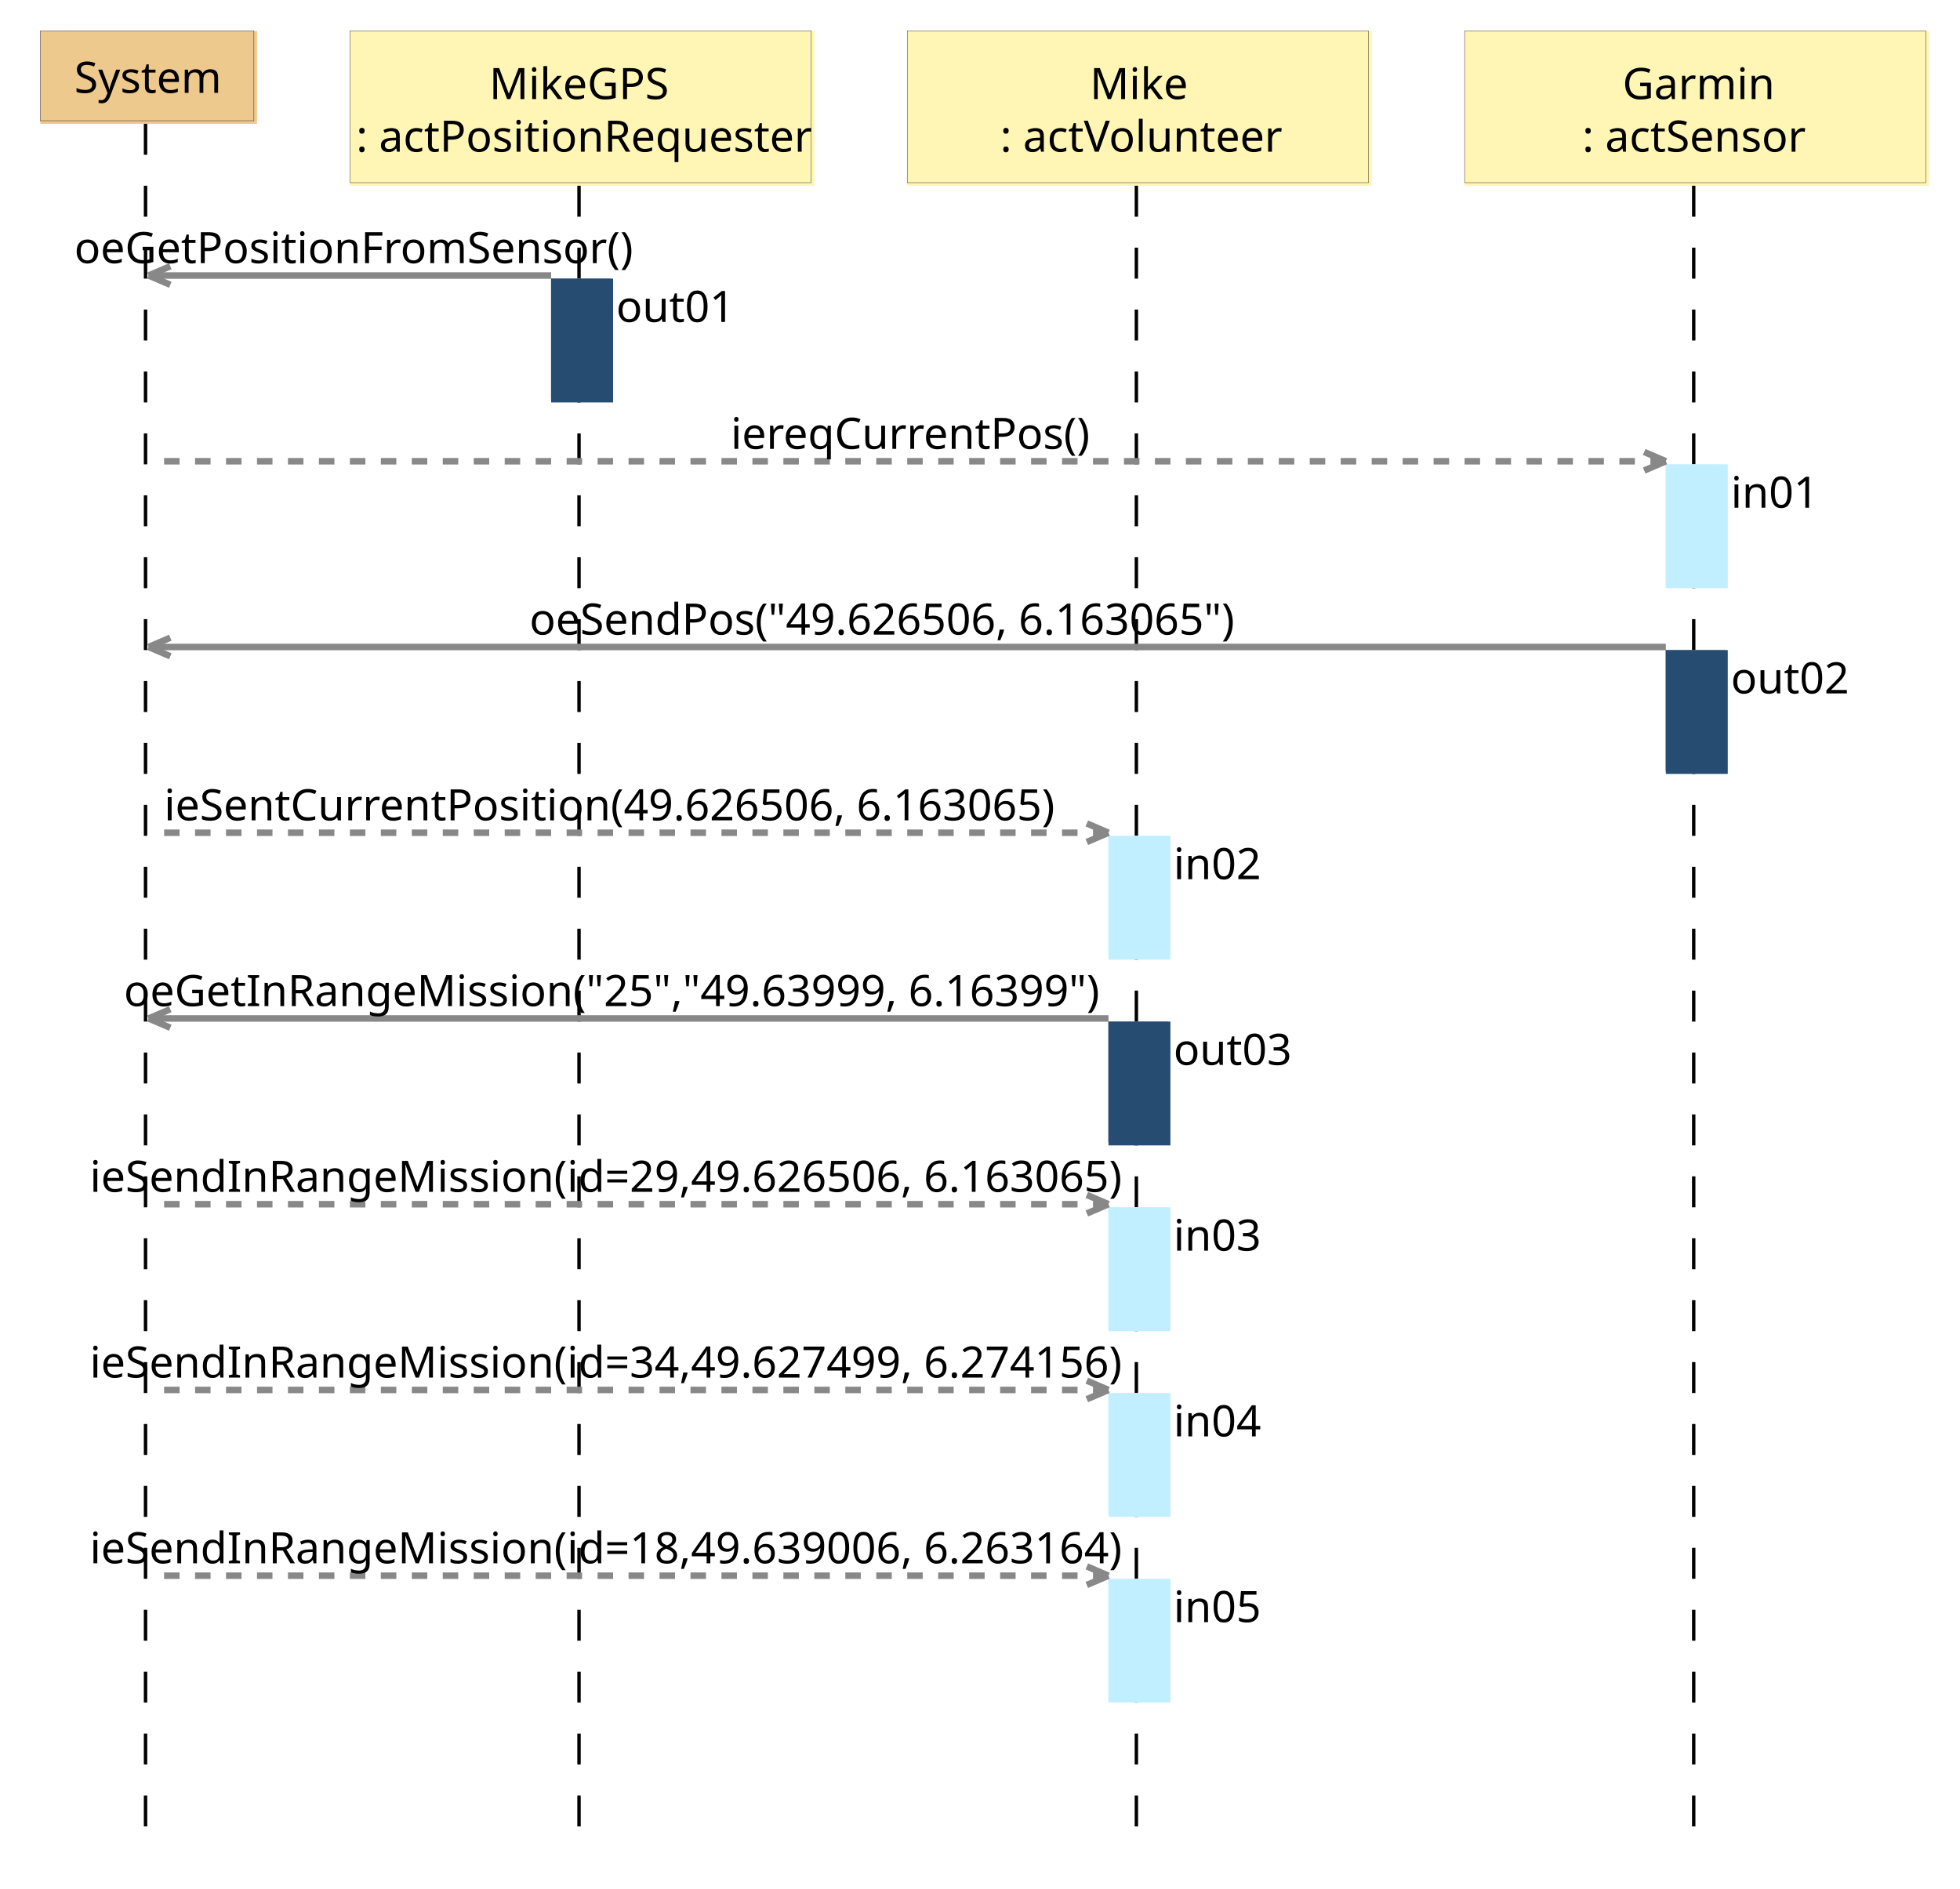
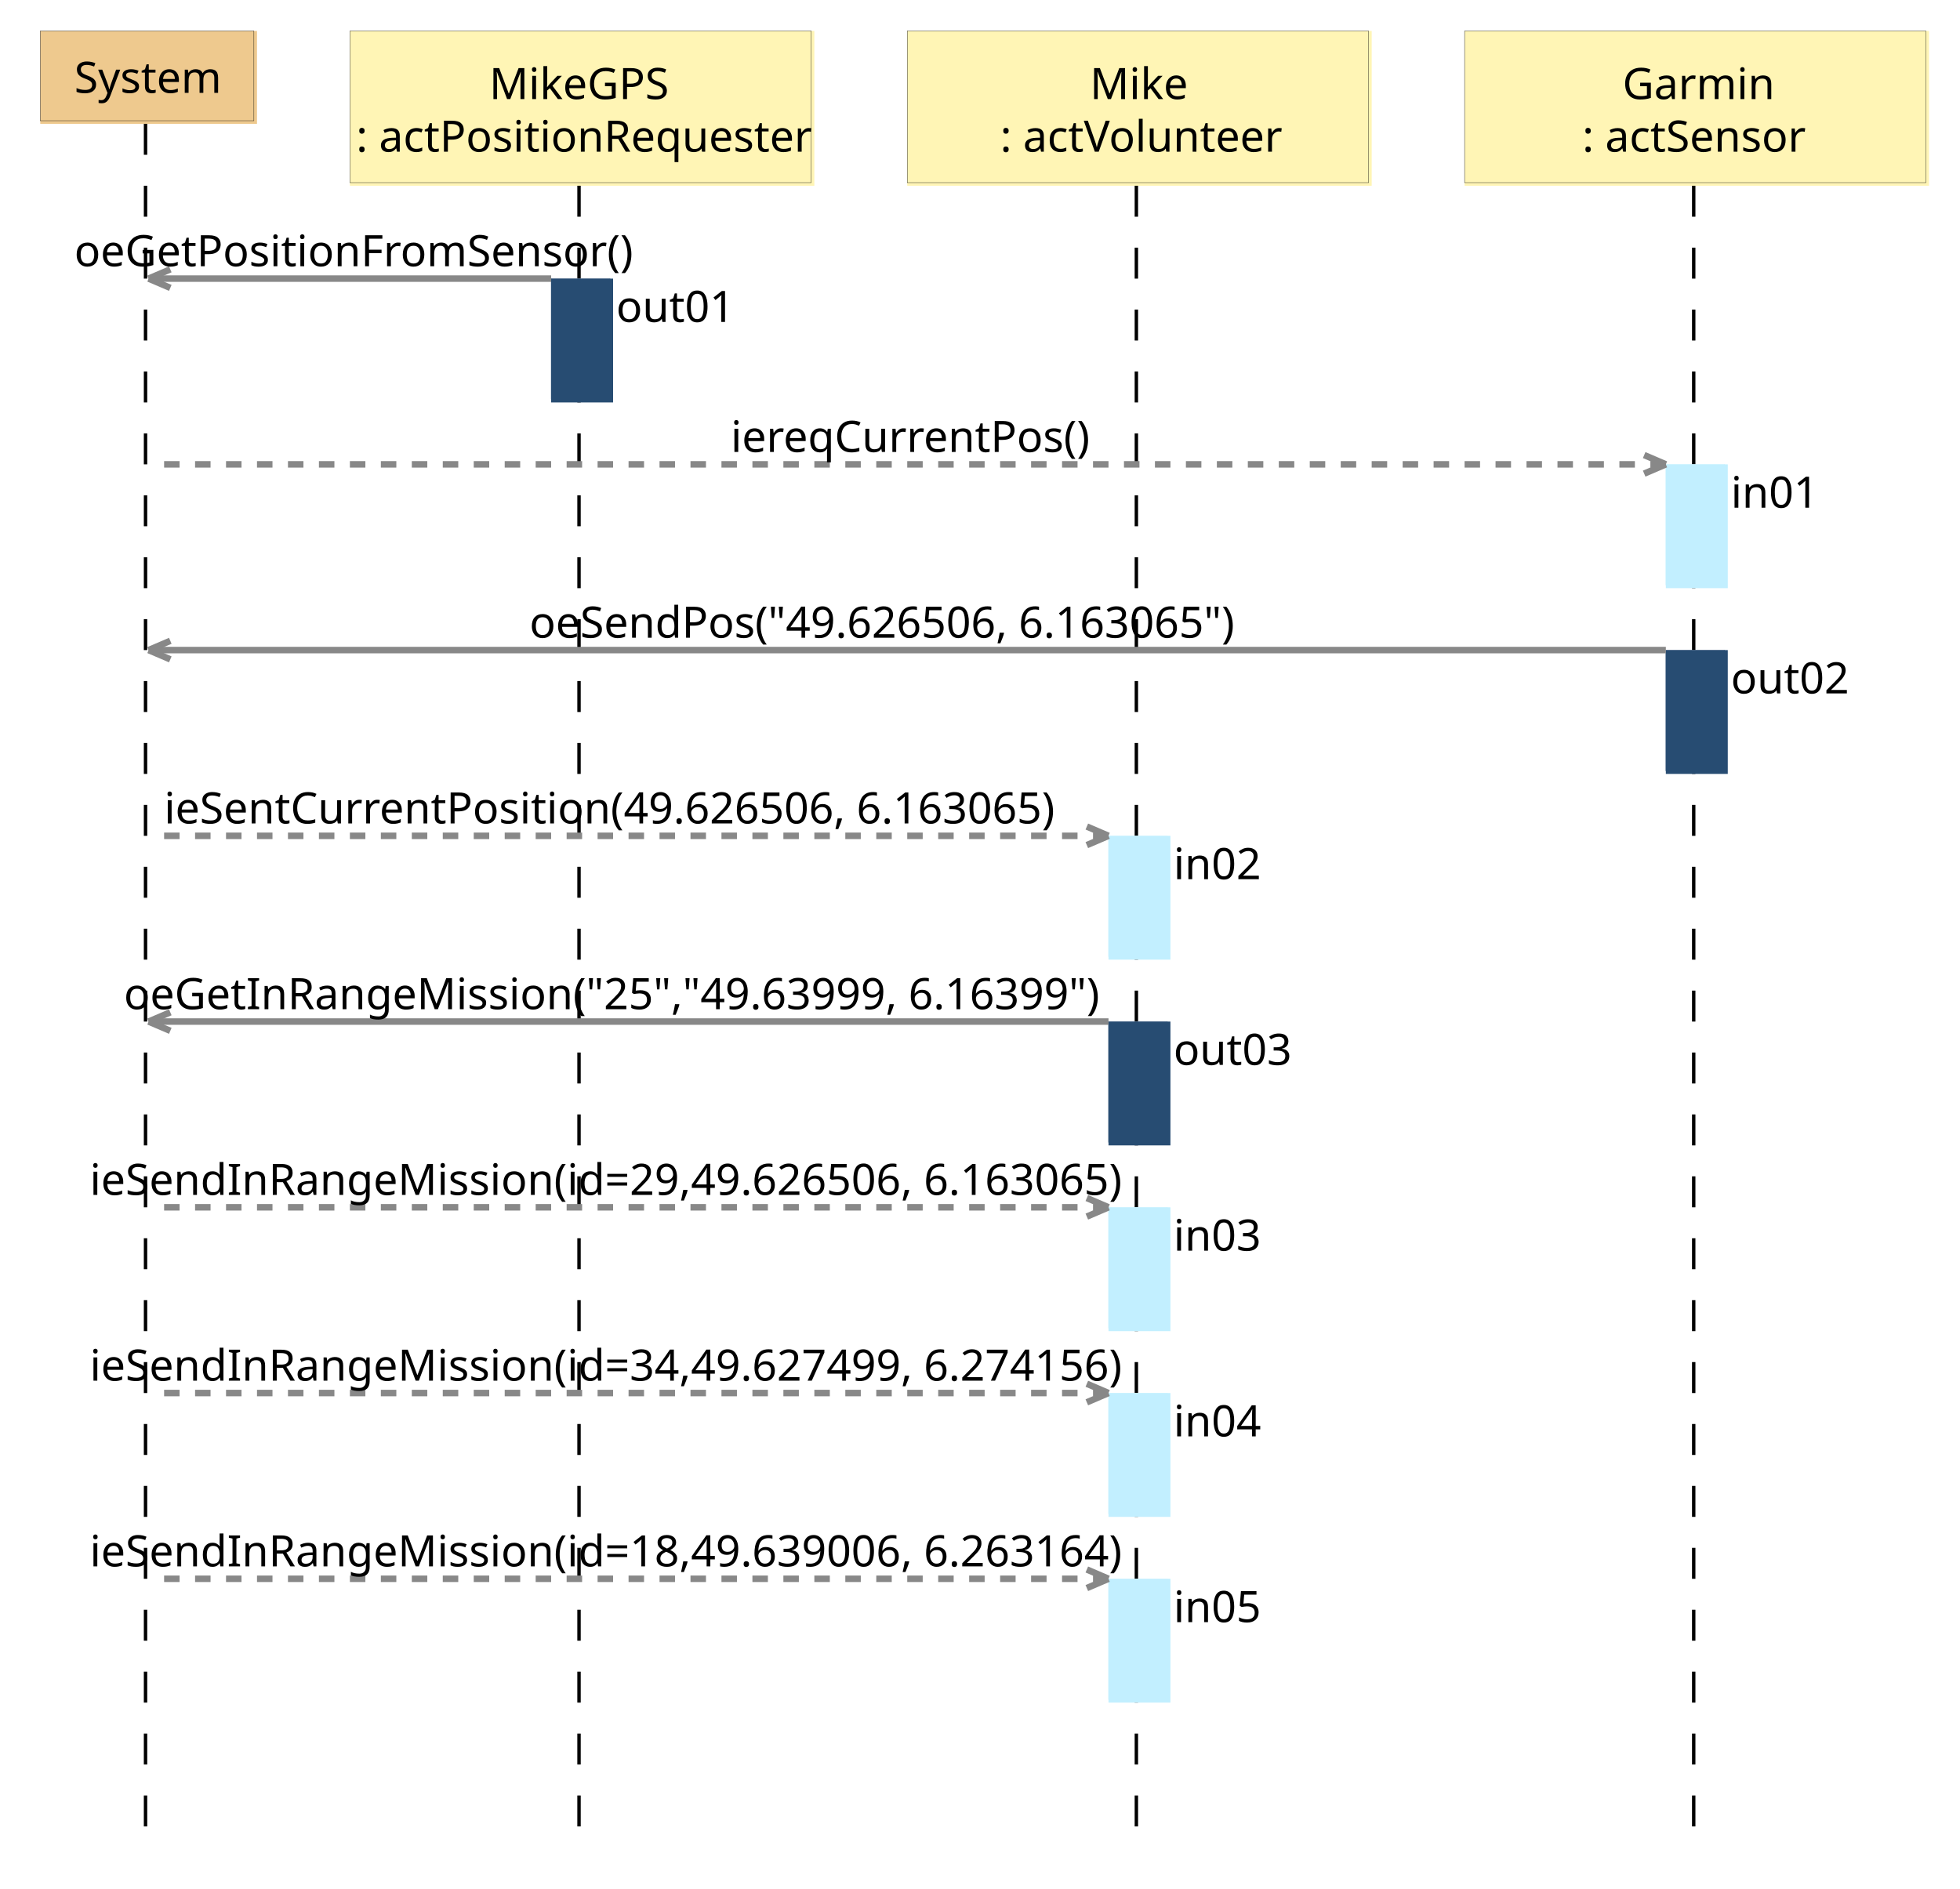
<svg xmlns="http://www.w3.org/2000/svg" stroke-dasharray="none" shape-rendering="auto" font-family="'Dialog'" width="633" text-rendering="auto" fill-opacity="1" contentScriptType="text/ecmascript" color-interpolation="auto" color-rendering="auto" preserveAspectRatio="xMidYMid meet" font-size="12" viewBox="0 0 633 610" fill="black" stroke="black" image-rendering="auto" stroke-miterlimit="10" zoomAndPan="magnify" version="1.0" stroke-linecap="square" stroke-linejoin="miter" contentStyleType="text/css" font-style="normal" height="610" stroke-width="1" stroke-dashoffset="0" font-weight="normal" stroke-opacity="1">
  <defs id="genericDefs" />
  <g>
    <defs id="defs1">
      <clipPath clipPathUnits="userSpaceOnUse" id="clipPath1">
        <path d="M12 9 L84 9 L84 41 L12 41 L12 9 Z" />
      </clipPath>
      <clipPath clipPathUnits="userSpaceOnUse" id="clipPath2">
        <path d="M12 9 L88 9 L88 41 L12 41 L12 9 Z" />
      </clipPath>
      <clipPath clipPathUnits="userSpaceOnUse" id="clipPath3">
        <path d="M42 39 L54 39 L54 601 L42 601 L42 39 Z" />
      </clipPath>
      <clipPath clipPathUnits="userSpaceOnUse" id="clipPath4">
        <path d="M112 9 L264 9 L264 61 L112 61 L112 9 Z" />
      </clipPath>
      <clipPath clipPathUnits="userSpaceOnUse" id="clipPath5">
        <path d="M112 9 L268 9 L268 61 L112 61 L112 9 Z" />
      </clipPath>
      <clipPath clipPathUnits="userSpaceOnUse" id="clipPath6">
        <path d="M112 9 L267 9 L267 61 L112 61 L112 9 Z" />
      </clipPath>
      <clipPath clipPathUnits="userSpaceOnUse" id="clipPath7">
        <path d="M182 59 L194 59 L194 601 L182 601 L182 59 Z" />
      </clipPath>
      <clipPath clipPathUnits="userSpaceOnUse" id="clipPath8">
        <path d="M177 89 L199 89 L199 131 L177 131 L177 89 Z" />
      </clipPath>
      <clipPath clipPathUnits="userSpaceOnUse" id="clipPath9">
        <path d="M198 89 L242 89 L242 108 L198 108 L198 89 Z" />
      </clipPath>
      <clipPath clipPathUnits="userSpaceOnUse" id="clipPath10">
        <path d="M292 9 L444 9 L444 61 L292 61 L292 9 Z" />
      </clipPath>
      <clipPath clipPathUnits="userSpaceOnUse" id="clipPath11">
        <path d="M292 9 L447 9 L447 61 L292 61 L292 9 Z" />
      </clipPath>
      <clipPath clipPathUnits="userSpaceOnUse" id="clipPath12">
        <path d="M362 59 L374 59 L374 601 L362 601 L362 59 Z" />
      </clipPath>
      <clipPath clipPathUnits="userSpaceOnUse" id="clipPath13">
        <path d="M357 329 L379 329 L379 371 L357 371 L357 329 Z" />
      </clipPath>
      <clipPath clipPathUnits="userSpaceOnUse" id="clipPath14">
        <path d="M378 329 L422 329 L422 348 L378 348 L378 329 Z" />
      </clipPath>
      <clipPath clipPathUnits="userSpaceOnUse" id="clipPath15">
        <path d="M357 269 L379 269 L379 311 L357 311 L357 269 Z" />
      </clipPath>
      <clipPath clipPathUnits="userSpaceOnUse" id="clipPath16">
        <path d="M378 269 L413 269 L413 288 L378 288 L378 269 Z" />
      </clipPath>
      <clipPath clipPathUnits="userSpaceOnUse" id="clipPath17">
        <path d="M357 389 L379 389 L379 431 L357 431 L357 389 Z" />
      </clipPath>
      <clipPath clipPathUnits="userSpaceOnUse" id="clipPath18">
        <path d="M378 389 L413 389 L413 408 L378 408 L378 389 Z" />
      </clipPath>
      <clipPath clipPathUnits="userSpaceOnUse" id="clipPath19">
        <path d="M357 449 L379 449 L379 491 L357 491 L357 449 Z" />
      </clipPath>
      <clipPath clipPathUnits="userSpaceOnUse" id="clipPath20">
        <path d="M378 449 L413 449 L413 468 L378 468 L378 449 Z" />
      </clipPath>
      <clipPath clipPathUnits="userSpaceOnUse" id="clipPath21">
        <path d="M357 509 L379 509 L379 551 L357 551 L357 509 Z" />
      </clipPath>
      <clipPath clipPathUnits="userSpaceOnUse" id="clipPath22">
        <path d="M378 509 L413 509 L413 528 L378 528 L378 509 Z" />
      </clipPath>
      <clipPath clipPathUnits="userSpaceOnUse" id="clipPath23">
        <path d="M472 9 L624 9 L624 61 L472 61 L472 9 Z" />
      </clipPath>
      <clipPath clipPathUnits="userSpaceOnUse" id="clipPath24">
        <path d="M472 9 L627 9 L627 61 L472 61 L472 9 Z" />
      </clipPath>
      <clipPath clipPathUnits="userSpaceOnUse" id="clipPath25">
        <path d="M542 59 L554 59 L554 601 L542 601 L542 59 Z" />
      </clipPath>
      <clipPath clipPathUnits="userSpaceOnUse" id="clipPath26">
        <path d="M537 209 L559 209 L559 251 L537 251 L537 209 Z" />
      </clipPath>
      <clipPath clipPathUnits="userSpaceOnUse" id="clipPath27">
        <path d="M558 209 L602 209 L602 228 L558 228 L558 209 Z" />
      </clipPath>
      <clipPath clipPathUnits="userSpaceOnUse" id="clipPath28">
        <path d="M537 149 L559 149 L559 191 L537 191 L537 149 Z" />
      </clipPath>
      <clipPath clipPathUnits="userSpaceOnUse" id="clipPath29">
        <path d="M558 149 L593 149 L593 168 L558 168 L558 149 Z" />
      </clipPath>
      <clipPath clipPathUnits="userSpaceOnUse" id="clipPath30">
        <path d="M-1 -1 L634 -1 L634 611 L-1 611 L-1 -1 Z" />
      </clipPath>
      <clipPath clipPathUnits="userSpaceOnUse" id="clipPath31">
-         <path d="M23 70 L207 70 L207 89 L23 89 L23 70 Z" />
+         <path d="M23 71 L207 71 L207 90 L23 90 L23 71 Z" />
      </clipPath>
      <clipPath clipPathUnits="userSpaceOnUse" id="clipPath32">
-         <path d="M46 84 L58 84 L58 95 L46 95 L46 84 Z" />
+         <path d="M46 85 L58 85 L58 96 L46 96 L46 85 Z" />
      </clipPath>
      <clipPath clipPathUnits="userSpaceOnUse" id="clipPath33">
-         <path d="M170 190 L420 190 L420 209 L170 209 L170 190 Z" />
+         <path d="M170 191 L420 191 L420 210 L170 210 L170 191 Z" />
      </clipPath>
      <clipPath clipPathUnits="userSpaceOnUse" id="clipPath34">
-         <path d="M46 204 L58 204 L58 215 L46 215 L46 204 Z" />
+         <path d="M46 205 L58 205 L58 216 L46 216 L46 205 Z" />
      </clipPath>
      <clipPath clipPathUnits="userSpaceOnUse" id="clipPath35">
-         <path d="M39 310 L370 310 L370 329 L39 329 L39 310 Z" />
+         <path d="M39 311 L370 311 L370 330 L39 330 L39 311 Z" />
      </clipPath>
      <clipPath clipPathUnits="userSpaceOnUse" id="clipPath36">
-         <path d="M46 324 L58 324 L58 335 L46 335 L46 324 Z" />
+         <path d="M46 325 L58 325 L58 336 L46 336 L46 325 Z" />
      </clipPath>
      <clipPath clipPathUnits="userSpaceOnUse" id="clipPath37">
-         <path d="M235 130 L355 130 L355 149 L235 149 L235 130 Z" />
+         <path d="M235 131 L355 131 L355 150 L235 150 L235 131 Z" />
      </clipPath>
      <clipPath clipPathUnits="userSpaceOnUse" id="clipPath38">
-         <path d="M529 144 L541 144 L541 155 L529 155 L529 144 Z" />
+         <path d="M529 145 L541 145 L541 156 L529 156 L529 145 Z" />
      </clipPath>
      <clipPath clipPathUnits="userSpaceOnUse" id="clipPath39">
-         <path d="M52 250 L358 250 L358 269 L52 269 L52 250 Z" />
+         <path d="M52 251 L358 251 L358 270 L52 270 L52 251 Z" />
      </clipPath>
      <clipPath clipPathUnits="userSpaceOnUse" id="clipPath40">
-         <path d="M349 264 L361 264 L361 275 L349 275 L349 264 Z" />
+         <path d="M349 265 L361 265 L361 276 L349 276 L349 265 Z" />
      </clipPath>
      <clipPath clipPathUnits="userSpaceOnUse" id="clipPath41">
-         <path d="M28 370 L381 370 L381 389 L28 389 L28 370 Z" />
+         <path d="M28 371 L381 371 L381 390 L28 390 L28 371 Z" />
      </clipPath>
      <clipPath clipPathUnits="userSpaceOnUse" id="clipPath42">
-         <path d="M349 384 L361 384 L361 395 L349 395 L349 384 Z" />
+         <path d="M349 385 L361 385 L361 396 L349 396 L349 385 Z" />
      </clipPath>
      <clipPath clipPathUnits="userSpaceOnUse" id="clipPath43">
-         <path d="M28 430 L381 430 L381 449 L28 449 L28 430 Z" />
+         <path d="M28 431 L381 431 L381 450 L28 450 L28 431 Z" />
      </clipPath>
      <clipPath clipPathUnits="userSpaceOnUse" id="clipPath44">
-         <path d="M349 444 L361 444 L361 455 L349 455 L349 444 Z" />
+         <path d="M349 445 L361 445 L361 456 L349 456 L349 445 Z" />
      </clipPath>
      <clipPath clipPathUnits="userSpaceOnUse" id="clipPath45">
-         <path d="M28 490 L381 490 L381 509 L28 509 L28 490 Z" />
+         <path d="M28 491 L381 491 L381 510 L28 510 L28 491 Z" />
      </clipPath>
      <clipPath clipPathUnits="userSpaceOnUse" id="clipPath46">
-         <path d="M349 504 L361 504 L361 515 L349 515 L349 504 Z" />
+         <path d="M349 505 L361 505 L361 516 L349 516 L349 505 Z" />
      </clipPath>
    </defs>
    <g font-size="9" fill="rgb(238,201,142)" stroke-linejoin="round" stroke="rgb(238,201,142)" stroke-width="0" stroke-miterlimit="0">
      <rect x="13" y="10" clip-path="url(#clipPath1)" width="70" height="30" stroke="none" />
    </g>
    <g font-size="9" stroke-width="0.1" stroke-linecap="butt">
      <rect x="13" y="10" clip-path="url(#clipPath1)" fill="none" width="69" height="29" />
      <text x="24" font-size="14" y="30" clip-path="url(#clipPath2)" stroke="none" xml:space="preserve">System</text>
      <line clip-path="url(#clipPath3)" fill="none" x1="47" x2="47" y1="40" y2="600" stroke-dasharray="10,10" stroke-width="1.1" />
    </g>
    <g stroke-linecap="butt" font-size="9" fill="rgb(255,245,181)" stroke-dasharray="10,10" stroke="rgb(255,245,181)" stroke-width="1.1">
      <rect x="113" y="10" clip-path="url(#clipPath4)" width="150" height="50" stroke="none" />
    </g>
    <g font-size="9" stroke-width="0.1" stroke-linecap="butt">
      <rect x="113" y="10" clip-path="url(#clipPath4)" fill="none" width="149" height="49" />
      <text x="158" font-size="14" y="32" clip-path="url(#clipPath5)" stroke="none" xml:space="preserve">MikeGPS</text>
      <text x="115" font-size="14" y="49" clip-path="url(#clipPath6)" stroke="none" xml:space="preserve">: actPositionRequester</text>
      <line clip-path="url(#clipPath7)" fill="none" x1="187" x2="187" y1="60" y2="600" stroke-dasharray="10,10" stroke-width="1.1" />
    </g>
    <g stroke-linecap="butt" font-size="9" fill="rgb(39,76,114)" stroke-dasharray="10,10" stroke="rgb(39,76,114)" stroke-width="1.1">
      <rect x="178" y="90" clip-path="url(#clipPath8)" width="20" height="40" stroke="none" />
      <rect x="178" y="90" clip-path="url(#clipPath8)" fill="none" width="19" stroke-dasharray="none" height="39" stroke-width="0.1" />
    </g>
    <g font-size="14" stroke-width="0.1" stroke-linecap="butt">
      <text xml:space="preserve" x="199" y="104" clip-path="url(#clipPath9)" stroke="none">out01</text>
      <rect x="293" y="10" clip-path="url(#clipPath10)" fill="rgb(255,245,181)" width="150" height="50" stroke="none" />
      <rect x="293" y="10" clip-path="url(#clipPath10)" fill="none" width="149" height="49" />
      <text xml:space="preserve" x="352" y="32" clip-path="url(#clipPath11)" stroke="none">Mike</text>
      <text xml:space="preserve" x="323" y="49" clip-path="url(#clipPath11)" stroke="none">: actVolunteer</text>
      <line clip-path="url(#clipPath12)" fill="none" x1="367" x2="367" y1="60" y2="600" stroke-dasharray="10,10" stroke-width="1.1" />
    </g>
    <g stroke-linecap="butt" font-size="9" fill="rgb(39,76,114)" stroke-dasharray="10,10" stroke="rgb(39,76,114)" stroke-width="1.1">
      <rect x="358" y="330" clip-path="url(#clipPath13)" width="20" height="40" stroke="none" />
      <rect x="358" y="330" clip-path="url(#clipPath13)" fill="none" width="19" stroke-dasharray="none" height="39" stroke-width="0.1" />
    </g>
    <g font-size="14" stroke-width="0.1" stroke-linecap="butt">
      <text xml:space="preserve" x="379" y="344" clip-path="url(#clipPath14)" stroke="none">out03</text>
      <rect x="358" y="270" clip-path="url(#clipPath15)" fill="rgb(194,239,255)" width="20" height="40" stroke="none" />
      <rect x="358" y="270" clip-path="url(#clipPath15)" fill="none" width="19" height="39" stroke="rgb(194,239,255)" />
      <text xml:space="preserve" x="379" y="284" clip-path="url(#clipPath16)" stroke="none">in02</text>
      <rect x="358" y="390" clip-path="url(#clipPath17)" fill="rgb(194,239,255)" width="20" height="40" stroke="none" />
      <rect x="358" y="390" clip-path="url(#clipPath17)" fill="none" width="19" height="39" stroke="rgb(194,239,255)" />
      <text xml:space="preserve" x="379" y="404" clip-path="url(#clipPath18)" stroke="none">in03</text>
      <rect x="358" y="450" clip-path="url(#clipPath19)" fill="rgb(194,239,255)" width="20" height="40" stroke="none" />
      <rect x="358" y="450" clip-path="url(#clipPath19)" fill="none" width="19" height="39" stroke="rgb(194,239,255)" />
      <text xml:space="preserve" x="379" y="464" clip-path="url(#clipPath20)" stroke="none">in04</text>
      <rect x="358" y="510" clip-path="url(#clipPath21)" fill="rgb(194,239,255)" width="20" height="40" stroke="none" />
      <rect x="358" y="510" clip-path="url(#clipPath21)" fill="none" width="19" height="39" stroke="rgb(194,239,255)" />
      <text xml:space="preserve" x="379" y="524" clip-path="url(#clipPath22)" stroke="none">in05</text>
      <rect x="473" y="10" clip-path="url(#clipPath23)" fill="rgb(255,245,181)" width="150" height="50" stroke="none" />
      <rect x="473" y="10" clip-path="url(#clipPath23)" fill="none" width="149" height="49" />
      <text xml:space="preserve" x="524" y="32" clip-path="url(#clipPath24)" stroke="none">Garmin</text>
      <text xml:space="preserve" x="511" y="49" clip-path="url(#clipPath24)" stroke="none">: actSensor</text>
      <line clip-path="url(#clipPath25)" fill="none" x1="547" x2="547" y1="60" y2="600" stroke-dasharray="10,10" stroke-width="1.1" />
    </g>
    <g stroke-linecap="butt" font-size="9" fill="rgb(39,76,114)" stroke-dasharray="10,10" stroke="rgb(39,76,114)" stroke-width="1.1">
      <rect x="538" y="210" clip-path="url(#clipPath26)" width="20" height="40" stroke="none" />
      <rect x="538" y="210" clip-path="url(#clipPath26)" fill="none" width="19" stroke-dasharray="none" height="39" stroke-width="0.1" />
    </g>
    <g font-size="14" stroke-width="0.1" stroke-linecap="butt">
      <text xml:space="preserve" x="559" y="224" clip-path="url(#clipPath27)" stroke="none">out02</text>
      <rect x="538" y="150" clip-path="url(#clipPath28)" fill="rgb(194,239,255)" width="20" height="40" stroke="none" />
      <rect x="538" y="150" clip-path="url(#clipPath28)" fill="none" width="19" height="39" stroke="rgb(194,239,255)" />
      <text xml:space="preserve" x="559" y="164" clip-path="url(#clipPath29)" stroke="none">in01</text>
-       <line clip-path="url(#clipPath30)" fill="none" x1="178" x2="48" y1="89" y2="89" stroke="rgb(136,136,136)" stroke-width="2.1" />
-       <text x="24" y="85" clip-path="url(#clipPath31)" stroke="none" stroke-width="2.1" xml:space="preserve">oeGetPositionFromSensor()</text>
-       <line clip-path="url(#clipPath32)" fill="none" x1="55" x2="48" y1="86" y2="89" stroke="rgb(136,136,136)" stroke-width="2.1" />
-       <line clip-path="url(#clipPath32)" fill="none" x1="48" x2="55" y1="89" y2="92" stroke="rgb(136,136,136)" stroke-width="2.1" />
-       <line clip-path="url(#clipPath30)" fill="none" x1="538" x2="48" y1="209" y2="209" stroke="rgb(136,136,136)" stroke-width="2.1" />
-       <text x="171" y="205" clip-path="url(#clipPath33)" stroke="none" stroke-width="2.1" xml:space="preserve">oeSendPos("49.626506, 6.163065")</text>
-       <line clip-path="url(#clipPath34)" fill="none" x1="55" x2="48" y1="206" y2="209" stroke="rgb(136,136,136)" stroke-width="2.1" />
-       <line clip-path="url(#clipPath34)" fill="none" x1="48" x2="55" y1="209" y2="212" stroke="rgb(136,136,136)" stroke-width="2.1" />
-       <line clip-path="url(#clipPath30)" fill="none" x1="358" x2="48" y1="329" y2="329" stroke="rgb(136,136,136)" stroke-width="2.1" />
-       <text x="40" y="325" clip-path="url(#clipPath35)" stroke="none" stroke-width="2.1" xml:space="preserve">oeGetInRangeMission("25","49.63999, 6.16399")</text>
-       <line clip-path="url(#clipPath36)" fill="none" x1="55" x2="48" y1="326" y2="329" stroke="rgb(136,136,136)" stroke-width="2.1" />
-       <line clip-path="url(#clipPath36)" fill="none" x1="48" x2="55" y1="329" y2="332" stroke="rgb(136,136,136)" stroke-width="2.1" />
+       <line clip-path="url(#clipPath30)" fill="none" x1="178" x2="48" y1="90" y2="90" stroke="rgb(136,136,136)" stroke-width="2.1" />
+       <text x="24" y="86" clip-path="url(#clipPath31)" stroke="none" stroke-width="2.1" xml:space="preserve">oeGetPositionFromSensor()</text>
+       <line clip-path="url(#clipPath32)" fill="none" x1="55" x2="48" y1="87" y2="90" stroke="rgb(136,136,136)" stroke-width="2.1" />
+       <line clip-path="url(#clipPath32)" fill="none" x1="48" x2="55" y1="90" y2="93" stroke="rgb(136,136,136)" stroke-width="2.1" />
+       <line clip-path="url(#clipPath30)" fill="none" x1="538" x2="48" y1="210" y2="210" stroke="rgb(136,136,136)" stroke-width="2.1" />
+       <text x="171" y="206" clip-path="url(#clipPath33)" stroke="none" stroke-width="2.1" xml:space="preserve">oeSendPos("49.626506, 6.163065")</text>
+       <line clip-path="url(#clipPath34)" fill="none" x1="55" x2="48" y1="207" y2="210" stroke="rgb(136,136,136)" stroke-width="2.1" />
+       <line clip-path="url(#clipPath34)" fill="none" x1="48" x2="55" y1="210" y2="213" stroke="rgb(136,136,136)" stroke-width="2.1" />
+       <line clip-path="url(#clipPath30)" fill="none" x1="358" x2="48" y1="330" y2="330" stroke="rgb(136,136,136)" stroke-width="2.1" />
+       <text x="40" y="326" clip-path="url(#clipPath35)" stroke="none" stroke-width="2.1" xml:space="preserve">oeGetInRangeMission("25","49.63999, 6.16399")</text>
+       <line clip-path="url(#clipPath36)" fill="none" x1="55" x2="48" y1="327" y2="330" stroke="rgb(136,136,136)" stroke-width="2.1" />
+       <line clip-path="url(#clipPath36)" fill="none" x1="48" x2="55" y1="330" y2="333" stroke="rgb(136,136,136)" stroke-width="2.1" />
    </g>
    <g stroke-linecap="butt" font-size="14" fill="rgb(136,136,136)" stroke-dasharray="5,5" stroke="rgb(136,136,136)" stroke-width="2.1">
-       <line clip-path="url(#clipPath30)" fill="none" x1="538" x2="48" y1="149" y2="149" />
-       <text x="236" y="145" clip-path="url(#clipPath37)" fill="black" stroke="none" xml:space="preserve">iereqCurrentPos()</text>
-       <line clip-path="url(#clipPath38)" fill="none" x1="531" x2="538" y1="152" y2="149" stroke-dasharray="none" />
-       <line clip-path="url(#clipPath38)" fill="none" x1="538" x2="531" y1="149" y2="146" stroke-dasharray="none" />
-       <line clip-path="url(#clipPath30)" fill="none" x1="358" x2="48" y1="269" y2="269" />
-       <text x="53" y="265" clip-path="url(#clipPath39)" fill="black" stroke="none" xml:space="preserve">ieSentCurrentPosition(49.626506, 6.163065)</text>
-       <line clip-path="url(#clipPath40)" fill="none" x1="351" x2="358" y1="272" y2="269" stroke-dasharray="none" />
-       <line clip-path="url(#clipPath40)" fill="none" x1="358" x2="351" y1="269" y2="266" stroke-dasharray="none" />
-       <line clip-path="url(#clipPath30)" fill="none" x1="358" x2="48" y1="389" y2="389" />
-       <text x="29" y="385" clip-path="url(#clipPath41)" fill="black" stroke="none" xml:space="preserve">ieSendInRangeMission(id=29,49.626506, 6.163065)</text>
-       <line clip-path="url(#clipPath42)" fill="none" x1="351" x2="358" y1="392" y2="389" stroke-dasharray="none" />
-       <line clip-path="url(#clipPath42)" fill="none" x1="358" x2="351" y1="389" y2="386" stroke-dasharray="none" />
-       <line clip-path="url(#clipPath30)" fill="none" x1="358" x2="48" y1="449" y2="449" />
-       <text x="29" y="445" clip-path="url(#clipPath43)" fill="black" stroke="none" xml:space="preserve">ieSendInRangeMission(id=34,49.627499, 6.274156)</text>
-       <line clip-path="url(#clipPath44)" fill="none" x1="351" x2="358" y1="452" y2="449" stroke-dasharray="none" />
-       <line clip-path="url(#clipPath44)" fill="none" x1="358" x2="351" y1="449" y2="446" stroke-dasharray="none" />
-       <line clip-path="url(#clipPath30)" fill="none" x1="358" x2="48" y1="509" y2="509" />
-       <text x="29" y="505" clip-path="url(#clipPath45)" fill="black" stroke="none" xml:space="preserve">ieSendInRangeMission(id=18,49.639006, 6.263164)</text>
-       <line clip-path="url(#clipPath46)" fill="none" x1="351" x2="358" y1="512" y2="509" stroke-dasharray="none" />
-       <line clip-path="url(#clipPath46)" fill="none" x1="358" x2="351" y1="509" y2="506" stroke-dasharray="none" />
+       <line clip-path="url(#clipPath30)" fill="none" x1="538" x2="48" y1="150" y2="150" />
+       <text x="236" y="146" clip-path="url(#clipPath37)" fill="black" stroke="none" xml:space="preserve">iereqCurrentPos()</text>
+       <line clip-path="url(#clipPath38)" fill="none" x1="531" x2="538" y1="153" y2="150" stroke-dasharray="none" />
+       <line clip-path="url(#clipPath38)" fill="none" x1="538" x2="531" y1="150" y2="147" stroke-dasharray="none" />
+       <line clip-path="url(#clipPath30)" fill="none" x1="358" x2="48" y1="270" y2="270" />
+       <text x="53" y="266" clip-path="url(#clipPath39)" fill="black" stroke="none" xml:space="preserve">ieSentCurrentPosition(49.626506, 6.163065)</text>
+       <line clip-path="url(#clipPath40)" fill="none" x1="351" x2="358" y1="273" y2="270" stroke-dasharray="none" />
+       <line clip-path="url(#clipPath40)" fill="none" x1="358" x2="351" y1="270" y2="267" stroke-dasharray="none" />
+       <line clip-path="url(#clipPath30)" fill="none" x1="358" x2="48" y1="390" y2="390" />
+       <text x="29" y="386" clip-path="url(#clipPath41)" fill="black" stroke="none" xml:space="preserve">ieSendInRangeMission(id=29,49.626506, 6.163065)</text>
+       <line clip-path="url(#clipPath42)" fill="none" x1="351" x2="358" y1="393" y2="390" stroke-dasharray="none" />
+       <line clip-path="url(#clipPath42)" fill="none" x1="358" x2="351" y1="390" y2="387" stroke-dasharray="none" />
+       <line clip-path="url(#clipPath30)" fill="none" x1="358" x2="48" y1="450" y2="450" />
+       <text x="29" y="446" clip-path="url(#clipPath43)" fill="black" stroke="none" xml:space="preserve">ieSendInRangeMission(id=34,49.627499, 6.274156)</text>
+       <line clip-path="url(#clipPath44)" fill="none" x1="351" x2="358" y1="453" y2="450" stroke-dasharray="none" />
+       <line clip-path="url(#clipPath44)" fill="none" x1="358" x2="351" y1="450" y2="447" stroke-dasharray="none" />
+       <line clip-path="url(#clipPath30)" fill="none" x1="358" x2="48" y1="510" y2="510" />
+       <text x="29" y="506" clip-path="url(#clipPath45)" fill="black" stroke="none" xml:space="preserve">ieSendInRangeMission(id=18,49.639006, 6.263164)</text>
+       <line clip-path="url(#clipPath46)" fill="none" x1="351" x2="358" y1="513" y2="510" stroke-dasharray="none" />
+       <line clip-path="url(#clipPath46)" fill="none" x1="358" x2="351" y1="510" y2="507" stroke-dasharray="none" />
    </g>
  </g>
</svg>
